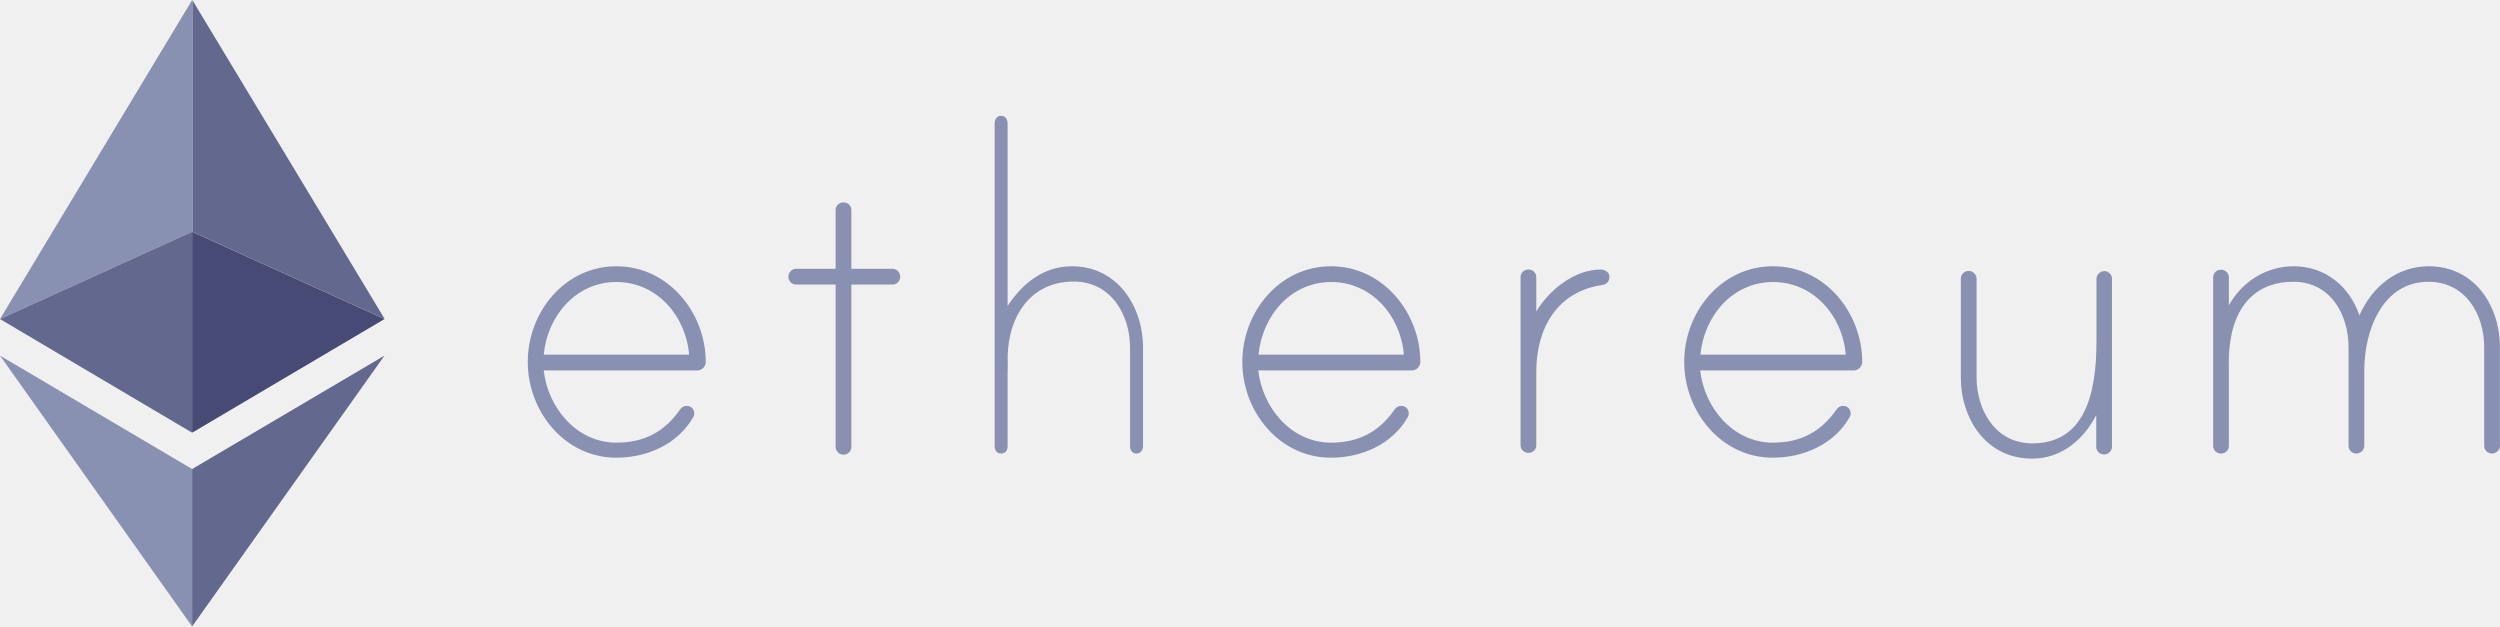
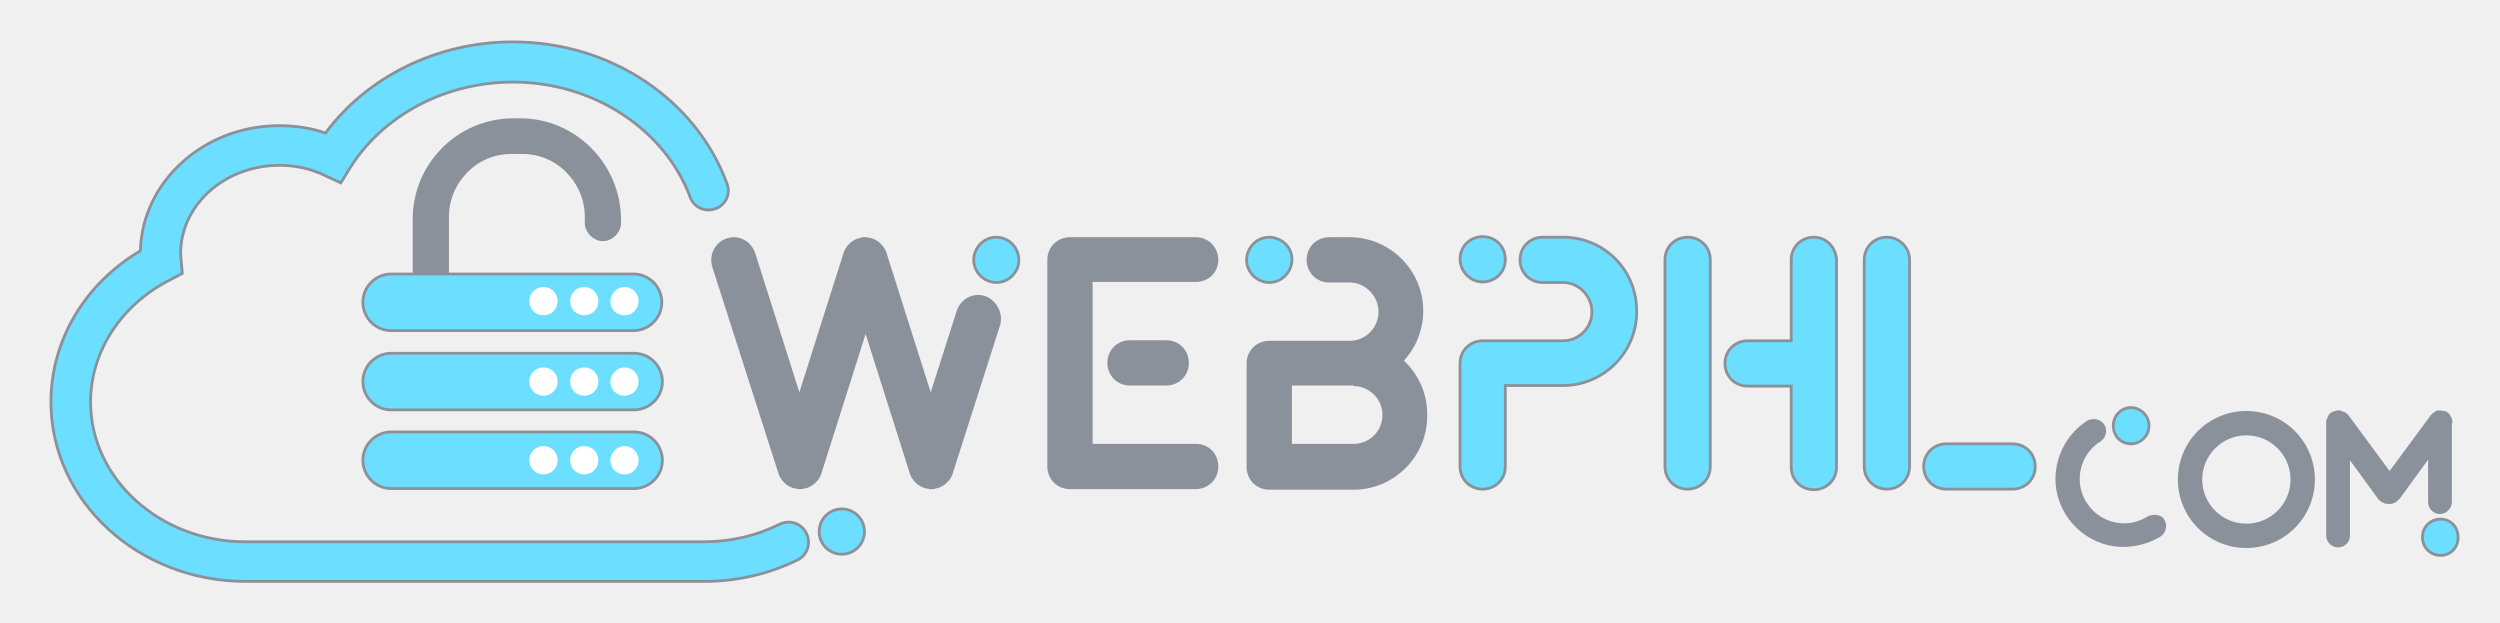
- <svg xmlns="http://www.w3.org/2000/svg" viewBox="420 404.67 1080.03 270.63">
-   <path fill="#8891b1" d="M724.9 561.1c0 1.9-1.7 3.6-3.6 3.6h-66.4c1.7 15.8 14 31.2 31.4 31.2 11.9 0 20.7-4.6 27.4-14.2.7-1 1.7-1.7 2.9-1.7 1.9 0 3.3 1.4 3.3 3.3 0 .7-.2 1.2-.5 1.7-6.7 11.7-20 17.4-33.1 17.4-22.4 0-38.3-20-38.3-41.4s15.9-41.3 38.3-41.3 38.6 20 38.6 41.4zm-7.2-3.2c-1.4-16.9-14-31.4-31.4-31.4s-29.8 14.5-31.4 31.4zm87.9-37.1c1.9 0 3.3 1.7 3.3 3.4 0 1.9-1.4 3.4-3.3 3.4h-17.8v70.2c0 1.7-1.5 3.3-3.4 3.3s-3.4-1.7-3.4-3.3v-70.2h-17.1c-1.9 0-3.3-1.5-3.3-3.4 0-1.7 1.4-3.4 3.3-3.4H781v-25.4c0-1.9 1.5-3.3 3.4-3.3s3.4 1.4 3.4 3.3v25.4zm108.2 34.1v42.4c0 1.9-1.1 3.3-2.8 3.3-1.9 0-2.8-1.4-2.8-3.3v-42.4c0-14.3-8.3-28.6-24.3-28.6-20.5 0-29.6 17.9-28.5 36.2 0 .5-.1 2.6-.1 2.9v31.9c0 1.9-.9 3.3-2.8 3.3s-2.8-1.4-2.8-3.3V458c0-1.7.9-3.3 2.8-3.3s2.8 1.7 2.8 3.3v78.8c6.8-10.2 15.9-17.1 27.8-17.1 19.5 0 30.7 17.1 30.7 35.2zm119.8 6.2c0 1.9-1.7 3.6-3.6 3.6h-66.4c1.7 15.8 14 31.2 31.4 31.2 11.9 0 20.7-4.6 27.4-14.2.7-1 1.7-1.7 2.9-1.7 1.9 0 3.3 1.4 3.3 3.3 0 .7-.2 1.2-.5 1.7-6.7 11.7-20 17.4-33.1 17.4-22.4 0-38.3-20-38.3-41.4s15.9-41.3 38.3-41.3 38.6 20 38.6 41.4zm-7.1-3.2c-1.4-16.9-14-31.4-31.4-31.4s-29.8 14.5-31.4 31.4zm88.8-33.7c0 2.1-1.2 3.3-3.2 3.6-19.5 2.9-28.4 18.8-28.4 37.4V597c0 1.9-1.5 3.3-3.4 3.3s-3.4-1.4-3.4-3.3v-72.6c0-1.9 1.5-3.3 3.4-3.3s3.4 1.4 3.4 3.3v14.8c5.6-9.3 16.5-18.1 27.9-18.1 1.7 0 3.7 1.2 3.7 3.1zm109.2 36.9c0 1.9-1.7 3.6-3.6 3.6h-66.4c1.7 15.8 14 31.2 31.4 31.2 11.9 0 20.7-4.6 27.4-14.2.7-1 1.7-1.7 2.9-1.7 1.9 0 3.3 1.4 3.3 3.3 0 .7-.2 1.2-.5 1.7-6.7 11.7-20 17.4-33.1 17.4-22.4 0-38.3-20-38.3-41.4s15.9-41.3 38.3-41.3c22.4-.1 38.6 20 38.6 41.4zm-7.1-3.2c-1.4-16.9-14-31.4-31.4-31.4s-29.8 14.5-31.4 31.4zm115-33v72.8c0 1.9-1.7 3.3-3.4 3.3-1.9 0-3.4-1.4-3.4-3.3V584c-5.6 10.9-15.3 18.8-27.7 18.8-19.8 0-30.8-17.1-30.8-35.2V525c0-1.7 1.5-3.3 3.4-3.3s3.4 1.7 3.4 3.3v42.6c0 14.3 8.1 28.6 24.1 28.6 22.4 0 27.7-20.9 27.7-44v-27.1c0-1.7 1.5-3.3 3.4-3.3 1.6-.2 3.3 1.5 3.3 3.1zm167.6 29.8v42.6c0 1.9-1.7 3.3-3.4 3.3-1.9 0-3.4-1.4-3.4-3.3v-42.6c0-14.3-8.1-28.3-24.1-28.3-20 0-27.7 21.4-27.7 38.1v32.8c0 1.9-1.7 3.3-3.4 3.3-1.9 0-3.4-1.4-3.4-3.3v-42.6c0-14.3-7.9-28.3-23.8-28.3-20.2 0-28.6 15.9-27.9 37.1v33.8c0 1.9-1.5 3.3-3.4 3.3s-3.4-1.4-3.4-3.3v-72.8c0-1.9 1.5-3.3 3.4-3.3s3.4 1.4 3.4 3.3v12.1c5.6-10.2 16.1-16.9 28-16.9 13.6 0 24.1 8.6 28.4 21.2 5.5-12.4 16.2-21.2 30-21.2 19.6 0 30.7 16.9 30.7 35zm-997-150-83 137.8 83-37.7z">
-   </path>
-   <path fill="#63688e" d="m503 504.8-83 37.7 83 49.1zm83.2 37.7-83.1-137.8v100.1z" />
-   <path fill="#464a75" d="m503 591.6 83.1-49.1-83.1-37.7z" />
-   <path fill="#8891b1" d="m420 558.3 83 117v-68z" />
-   <path fill="#63688e" d="M503 607.3v68l83.1-117z" />
+ <svg xmlns="http://www.w3.org/2000/svg" version="1.1" id="Calque_1" x="0px" y="0px" viewBox="0 0 441.6 110" enable-background="new 0 0 441.6 110" xml:space="preserve">
+   <path fill="#8B919A" stroke="#8B919A" stroke-miterlimit="10" d="M91.9,21.4h-1.2c-9.6,0-17.3,7.8-17.3,17.3v9.8h5.4V38.3  c0-3.2,1.3-6.1,3.5-8.3c2.2-2.2,5.2-3.4,8.4-3.3h1.2c3.2-0.1,6.2,1.1,8.4,3.3c2.2,2.2,3.5,5.1,3.5,8.3v1.1c0,1.4,1.3,2.7,2.7,2.7  s2.7-1.3,2.7-2.7v-0.7C109.1,29.2,101.4,21.4,91.9,21.4" />
+   <path fill="#6CDEFF" stroke="#8B919A" stroke-width="0.5" stroke-miterlimit="10" d="M69.1,76.3c-2.7,0-5,2.2-5,5c0,2.7,2.2,5,5,5  h42.9c2.7,0,5-2.2,5-5c0-2.7-2.2-5-5-5H69.1" />
+   <g>
+     <path fill="#FFFFFF" d="M110.3,78.8c1.4,0,2.5,1.1,2.5,2.5c0,1.4-1.1,2.5-2.5,2.5c-1.4,0-2.5-1.1-2.5-2.5   C107.9,79.9,109,78.8,110.3,78.8" />
+     <path fill="#FFFFFF" d="M103.2,78.8c1.4,0,2.5,1.1,2.5,2.5c0,1.4-1.1,2.5-2.5,2.5c-1.4,0-2.5-1.1-2.5-2.5   C100.7,79.9,101.8,78.8,103.2,78.8" />
+     <path fill="#FFFFFF" d="M96,78.8c1.4,0,2.5,1.1,2.5,2.5c0,1.4-1.1,2.5-2.5,2.5c-1.4,0-2.5-1.1-2.5-2.5C93.5,79.9,94.6,78.8,96,78.8   " />
+   </g>
+   <path fill="#6CDEFF" stroke="#8B919A" stroke-width="0.5" stroke-miterlimit="10" d="M69.1,62.4c-2.7,0-5,2.2-5,5c0,2.7,2.2,5,5,5  h42.9c2.7,0,5-2.2,5-5c0-2.7-2.2-5-5-5H69.1" />
+   <g>
+     <path fill="#FFFFFF" d="M110.3,64.9c1.4,0,2.5,1.1,2.5,2.5c0,1.4-1.1,2.5-2.5,2.5c-1.4,0-2.5-1.1-2.5-2.5   C107.9,66,109,64.9,110.3,64.9" />
+     <path fill="#FFFFFF" d="M103.2,64.9c1.4,0,2.5,1.1,2.5,2.5c0,1.4-1.1,2.5-2.5,2.5c-1.4,0-2.5-1.1-2.5-2.5   C100.7,66,101.8,64.9,103.2,64.9" />
+     <path fill="#FFFFFF" d="M96,64.9c1.4,0,2.5,1.1,2.5,2.5c0,1.4-1.1,2.5-2.5,2.5c-1.4,0-2.5-1.1-2.5-2.5C93.5,66,94.6,64.9,96,64.9" />
+   </g>
+   <path fill="#6CDEFF" stroke="#8B919A" stroke-width="0.5" stroke-miterlimit="10" d="M111.9,58.4c2.7,0,5-2.2,5-5c0-2.7-2.2-5-5-5  H69.1c-2.7,0-5,2.2-5,5c0,2.7,2.2,5,5,5H111.9" />
+   <g>
+     <path fill="#FFFFFF" d="M110.3,50.7c1.4,0,2.5,1.1,2.5,2.5c0,1.4-1.1,2.5-2.5,2.5c-1.4,0-2.5-1.1-2.5-2.5   C107.9,51.8,109,50.7,110.3,50.7" />
+     <path fill="#FFFFFF" d="M103.2,50.7c1.4,0,2.5,1.1,2.5,2.5c0,1.4-1.1,2.5-2.5,2.5c-1.4,0-2.5-1.1-2.5-2.5   C100.7,51.8,101.8,50.7,103.2,50.7" />
+     <path fill="#FFFFFF" d="M96,50.7c1.4,0,2.5,1.1,2.5,2.5c0,1.4-1.1,2.5-2.5,2.5c-1.4,0-2.5-1.1-2.5-2.5C93.5,51.8,94.6,50.7,96,50.7   " />
+   </g>
+   <path fill="#6CDEFF" stroke="#8B919A" stroke-width="0.5" stroke-miterlimit="10" d="M431.1,98.1c-1.8,0-3.2-1.4-3.2-3.2  s1.4-3.2,3.2-3.2c1.8,0,3.1,1.4,3.1,3.2S432.9,98.1,431.1,98.1" />
+   <path fill="#8B919A" d="M433.2,74.4L433.2,74.4c-0.1-0.3-0.1-0.6-0.3-0.8v-0.1c-0.1-0.2-0.3-0.4-0.5-0.6c-0.2-0.2-0.5-0.3-0.7-0.3  h-0.1c-0.2,0-0.3-0.1-0.5-0.1h-0.3h-0.1c-0.3,0-0.5,0.1-0.7,0.3H430c-0.2,0.1-0.4,0.3-0.6,0.5l-7.3,9.9l-7.3-9.9  c-0.2-0.2-0.4-0.4-0.6-0.5h-0.1c-0.2-0.1-0.5-0.2-0.7-0.3h-0.1h-0.3c-0.2,0-0.3,0-0.5,0.1h-0.1c-0.3,0.1-0.5,0.2-0.7,0.3  c-0.2,0.2-0.4,0.4-0.5,0.6v0.1c-0.1,0.2-0.2,0.5-0.3,0.7v0.1v0.3v19.9c0,1.2,1,2.1,2.1,2.1c1.2,0,2.1-1,2.1-2.1V81.3l5.1,7  c0.1,0.1,0.2,0.1,0.3,0.2c0.1,0.1,0.1,0.2,0.2,0.2h0.1c0.1,0.1,0.3,0.1,0.4,0.2c0.1,0,0.2,0.1,0.4,0.1h0.4h0.4  c0.1,0,0.3-0.1,0.4-0.1c0.1-0.1,0.3-0.1,0.4-0.2h0.1c0.1-0.1,0.1-0.2,0.2-0.3c0.1-0.1,0.2-0.1,0.3-0.2l5.1-7v7.5  c0,1.2,1,2.1,2.1,2.1s2.1-1,2.1-2.1v-14C433.3,74.6,433.2,74.5,433.2,74.4" />
+   <path fill="#8B919A" d="M396.8,72.6c-6.7,0-12.1,5.4-12.1,12.1c0,6.7,5.4,12.1,12.1,12.1c6.7,0,12.1-5.4,12.1-12.1  C408.9,78,403.5,72.6,396.8,72.6 M396.8,92.5c-4.3,0-7.8-3.5-7.8-7.8c0-4.3,3.5-7.8,7.8-7.8s7.8,3.5,7.8,7.8  C404.6,89,401.1,92.5,396.8,92.5" />
+   <path fill="#6CDEFF" stroke="#8B919A" stroke-width="0.5" stroke-miterlimit="10" d="M376.4,78.4c-1.8,0-3.1-1.4-3.1-3.2  s1.4-3.2,3.1-3.2s3.2,1.4,3.2,3.2S378.1,78.4,376.4,78.4" />
+   <path fill="#8B919A" d="M379.4,91.2c-1.4,0.9-3.2,1.4-5,1.2c-3.7-0.4-6.6-3.3-7-7c-0.3-3.1,1.2-5.9,3.6-7.4c0.9-0.6,1.2-1.6,0.9-2.6  c-0.5-1.3-2-1.7-3.2-1.1c-3.6,2.3-5.9,6.5-5.6,11.2c0.5,6,5.4,10.8,11.4,11.1c2.6,0.1,5.1-0.6,7.1-1.8c1.2-0.8,1.4-2.5,0.3-3.5  C381.3,90.9,380.2,90.8,379.4,91.2" />
+   <path fill="#6CDEFF" stroke="#8B919A" stroke-width="0.5" stroke-miterlimit="10" d="M355.5,78.4h-11.7c-2.2,0-4,1.7-4,4  c0,2.2,1.7,4,4,4h11.7c2.2,0,4-1.7,4-4C359.5,80.1,357.7,78.4,355.5,78.4" />
+   <path fill="#6CDEFF" stroke="#8B919A" stroke-width="0.5" stroke-miterlimit="10" d="M333.3,41.9c-2.2,0-4,1.7-4,4v36.5  c0,2.2,1.7,4,4,4c2.2,0,4-1.7,4-4V45.9C337.3,43.7,335.5,41.9,333.3,41.9" />
+   <path fill="#6CDEFF" stroke="#8B919A" stroke-width="0.5" stroke-miterlimit="10" d="M261.9,49.8c2.2,0,4-1.7,4-4c0-2.2-1.7-4-4-4  c-2.2,0-4,1.7-4,4C258,48.1,259.8,49.8,261.9,49.8" />
+   <path fill="#6CDEFF" stroke="#8B919A" stroke-width="0.5" stroke-miterlimit="10" d="M276.1,41.9h-3.6c-2.2,0-4,1.7-4,4  c0,2.2,1.7,4,4,4h3.6c2.8,0,5.1,2.4,5.1,5.2s-2.3,5.1-5.1,5.1h-14.2c-2.2,0-4,1.7-4,4v18.2c0,2.2,1.7,4,4,4c2.2,0,4-1.7,4-4V68.1  h10.2c7.2,0,13-5.9,13-13C289.2,47.8,283.4,41.9,276.1,41.9" />
+   <path fill="#6CDEFF" stroke="#8B919A" stroke-width="0.5" stroke-miterlimit="10" d="M298.1,41.9c-2.2,0-4,1.7-4,4v36.5  c0,2.2,1.7,4,4,4c2.2,0,4-1.7,4-4V45.9C302.1,43.7,300.4,41.9,298.1,41.9" />
+   <path fill="#6CDEFF" stroke="#8B919A" stroke-width="0.5" stroke-miterlimit="10" d="M320.4,41.9c-2.2,0-4,1.7-4,4v14.3h-7.7  c-2.2,0-4,1.7-4,4c0,2.2,1.7,4,4,4h7.7v14.3c0,2.2,1.7,4,4,4c2.2,0,4-1.7,4-4V45.9C324.3,43.7,322.6,41.9,320.4,41.9" />
+   <path fill="#6CDEFF" stroke="#8B919A" stroke-width="0.5" stroke-miterlimit="10" d="M177.2,42.1c-2.1-0.7-4.3,0.5-5,2.6  c-0.7,2.1,0.5,4.3,2.6,5c2.1,0.7,4.3-0.5,5-2.6C180.4,45,179.3,42.8,177.2,42.1" />
+   <path fill="#8B919A" d="M174,52.3c-2.1-0.7-4.3,0.5-5,2.6l-4.6,14.4l-7.8-24.6c0-0.1-0.1-0.2-0.1-0.3c-0.1-0.1-0.1-0.3-0.2-0.4  c-0.1-0.1-0.1-0.2-0.2-0.3c-0.1-0.1-0.1-0.2-0.2-0.3c-0.1-0.1-0.2-0.2-0.3-0.3c-0.1-0.1-0.2-0.2-0.3-0.3c-0.1-0.1-0.2-0.2-0.3-0.2  c-0.1-0.1-0.2-0.1-0.3-0.2c-0.1-0.1-0.3-0.1-0.4-0.2c-0.1,0-0.2-0.1-0.3-0.1c-0.2-0.1-0.3-0.1-0.5-0.1c-0.1,0-0.2,0-0.3-0.1h-0.4  h-0.4c-0.1,0-0.2,0-0.3,0.1c-0.2,0-0.3,0.1-0.5,0.1c-0.1,0-0.2,0.1-0.3,0.1c-0.1,0.1-0.3,0.1-0.4,0.2c-0.1,0.1-0.2,0.1-0.3,0.2  c-0.1,0.1-0.2,0.1-0.3,0.2l-0.3,0.3c-0.1,0.1-0.2,0.2-0.3,0.3c-0.1,0.1-0.2,0.2-0.2,0.3c-0.1,0.1-0.1,0.2-0.2,0.3s-0.1,0.3-0.2,0.4  c0,0.1-0.1,0.2-0.1,0.3l-7.8,24.6l-7.8-24.6c-0.7-2.1-2.9-3.3-5-2.6c-2.1,0.7-3.2,2.9-2.6,5l11.7,36.5c0,0.1,0.1,0.2,0.1,0.3  c0.1,0.1,0.1,0.3,0.2,0.4c0.1,0.1,0.1,0.2,0.2,0.3c0.1,0.1,0.1,0.2,0.2,0.3c0.1,0.1,0.2,0.2,0.3,0.3c0.1,0.1,0.2,0.2,0.3,0.3  c0.1,0.1,0.2,0.2,0.3,0.2c0.1,0.1,0.2,0.1,0.3,0.2c0.1,0.1,0.3,0.1,0.4,0.2c0.1,0,0.2,0.1,0.3,0.1c0.2,0.1,0.3,0.1,0.5,0.1  c0.1,0,0.2,0,0.3,0.1h0.4h0.4c0.1,0,0.2,0,0.3-0.1c0.2,0,0.3-0.1,0.5-0.1c0.1,0,0.2-0.1,0.3-0.1c0.1-0.1,0.3-0.1,0.4-0.2  c0.1-0.1,0.2-0.1,0.3-0.2c0.1-0.1,0.2-0.1,0.3-0.2c0.1-0.1,0.2-0.2,0.3-0.3c0.1-0.1,0.2-0.2,0.3-0.3c0.1-0.1,0.2-0.2,0.2-0.3  c0.1-0.1,0.1-0.2,0.2-0.3c0.1-0.1,0.1-0.3,0.2-0.4c0-0.1,0.1-0.2,0.1-0.3l7.8-24.6l7.8,24.6c0,0.1,0.1,0.2,0.1,0.3  c0.1,0.1,0.1,0.3,0.2,0.4c0.1,0.1,0.1,0.2,0.2,0.3s0.1,0.2,0.2,0.3c0.1,0.1,0.2,0.2,0.3,0.3c0.1,0.1,0.2,0.2,0.3,0.3  c0.1,0.1,0.2,0.2,0.3,0.2c0.1,0.1,0.2,0.1,0.3,0.2c0.1,0.1,0.3,0.1,0.4,0.2c0.1,0,0.2,0.1,0.3,0.1c0.2,0.1,0.3,0.1,0.5,0.1  c0.1,0,0.2,0,0.3,0.1h0.4h0.4c0.1,0,0.2,0,0.3-0.1c0.2,0,0.3-0.1,0.5-0.1c0.1,0,0.2-0.1,0.3-0.1c0.1-0.1,0.3-0.1,0.4-0.2  c0.1-0.1,0.2-0.1,0.3-0.2s0.2-0.1,0.3-0.2c0.1-0.1,0.2-0.2,0.3-0.3c0.1-0.1,0.2-0.2,0.3-0.3c0.1-0.1,0.2-0.2,0.2-0.3  c0.1-0.1,0.2-0.2,0.2-0.3c0.1-0.1,0.1-0.3,0.2-0.4c0-0.1,0.1-0.2,0.1-0.3l8.4-26.3C177.2,55.2,176,53,174,52.3" />
+   <g>
+     <path fill="#8B919A" d="M199.6,60.1c-2.2,0-4,1.7-4,4c0,2.2,1.7,4,4,4h6.4c2.2,0,4-1.7,4-4c0-2.2-1.7-4-4-4H199.6z" />
+     <path fill="#8B919A" d="M215.2,45.9c0-2.2-1.7-4-4-4H189c-2.2,0-4,1.7-4,4v36.5c0,2.2,1.7,4,4,4h22.2c2.2,0,4-1.7,4-4s-1.7-4-4-4   H193V49.8h18.2C213.5,49.8,215.2,48.1,215.2,45.9" />
+   </g>
+   <path fill="#8B919A" d="M248,63.7c2.1-2.3,3.4-5.4,3.4-8.8c0-7.2-5.9-13-13-13h-3.6c-2.2,0-4,1.7-4,4c0,2.2,1.7,4,4,4h3.6  c2.8,0,5.1,2.4,5.1,5.2c0,2.8-2.3,5.1-5.1,5.1h-14.2c-2.2,0-4,1.7-4,4v18.3c0,2.2,1.7,4,4,4h14.9c7.2,0,13-5.9,13-13  C252.2,69.5,250.5,66.1,248,63.7 M228.2,78.4V68.1h10.9v0.1c2.8,0,5.1,2.3,5.1,5.1c0,2.8-2.2,5-4.9,5.1H228.2z" />
+   <path fill="#6CDEFF" stroke="#8B919A" stroke-width="0.5" stroke-miterlimit="10" d="M225.4,42.1c-2.1-0.7-4.3,0.5-5,2.6  c-0.7,2.1,0.5,4.3,2.6,5c2.1,0.7,4.3-0.5,5-2.6C228.7,45,227.6,42.8,225.4,42.1" />
+   <path fill="none" d="M362.5,89.9v7.9H144.6v-7.9H362.5z" />
+   <g>
+     <circle id="svg-ico_1_" fill="#6CDEFF" stroke="#8B919A" stroke-width="0.5" stroke-miterlimit="10" cx="148.7" cy="93.9" r="4" />
+     <animateMotion accumulate="none" additive="replace" begin="0s" calcMode="paced" dur="6s" fill="remove" path="M210,0 0 0 210,0" repeatCount="indefinite" restart="always">
+ 		</animateMotion>
+   </g>
+   <path fill="#6CDEFF" stroke="#8B919A" stroke-width="0.5" stroke-miterlimit="10" d="M141.6,93.1c-1.1-1-2.6-1.1-3.9-0.5  c-4,2-8.5,3.1-13.4,3.1h-81C28.3,95.7,16,84.6,16,71c0-8.9,5.4-17.2,14.1-21.6l2.1-1.1L32,46c0-0.4-0.1-0.9-0.1-1.2  c0-8.6,7.8-15.6,17.5-15.6c2.8,0,5.5,0.6,8,1.8l2.8,1.3l1.6-2.6c5.9-9.4,16.9-15.2,28.8-15.2c14.4,0,26.9,8.5,31.3,20.3  c0.7,1.9,2.8,2.8,4.6,2l0.1,0c1.7-0.8,2.5-2.7,1.8-4.4C123,17.7,108,7.4,90.6,7.4c-13.3,0-25.7,6.1-33.1,16.1  c-2.6-0.9-5.3-1.3-8.2-1.3c-13.3,0-24.2,9.9-24.5,22.1C15,50.1,9,60.1,9,71c0,17.5,15.4,31.7,34.4,31.7h81c6,0,11.6-1.4,16.5-3.8  C143.1,97.8,143.5,94.8,141.6,93.1L141.6,93.1z" />
</svg>
